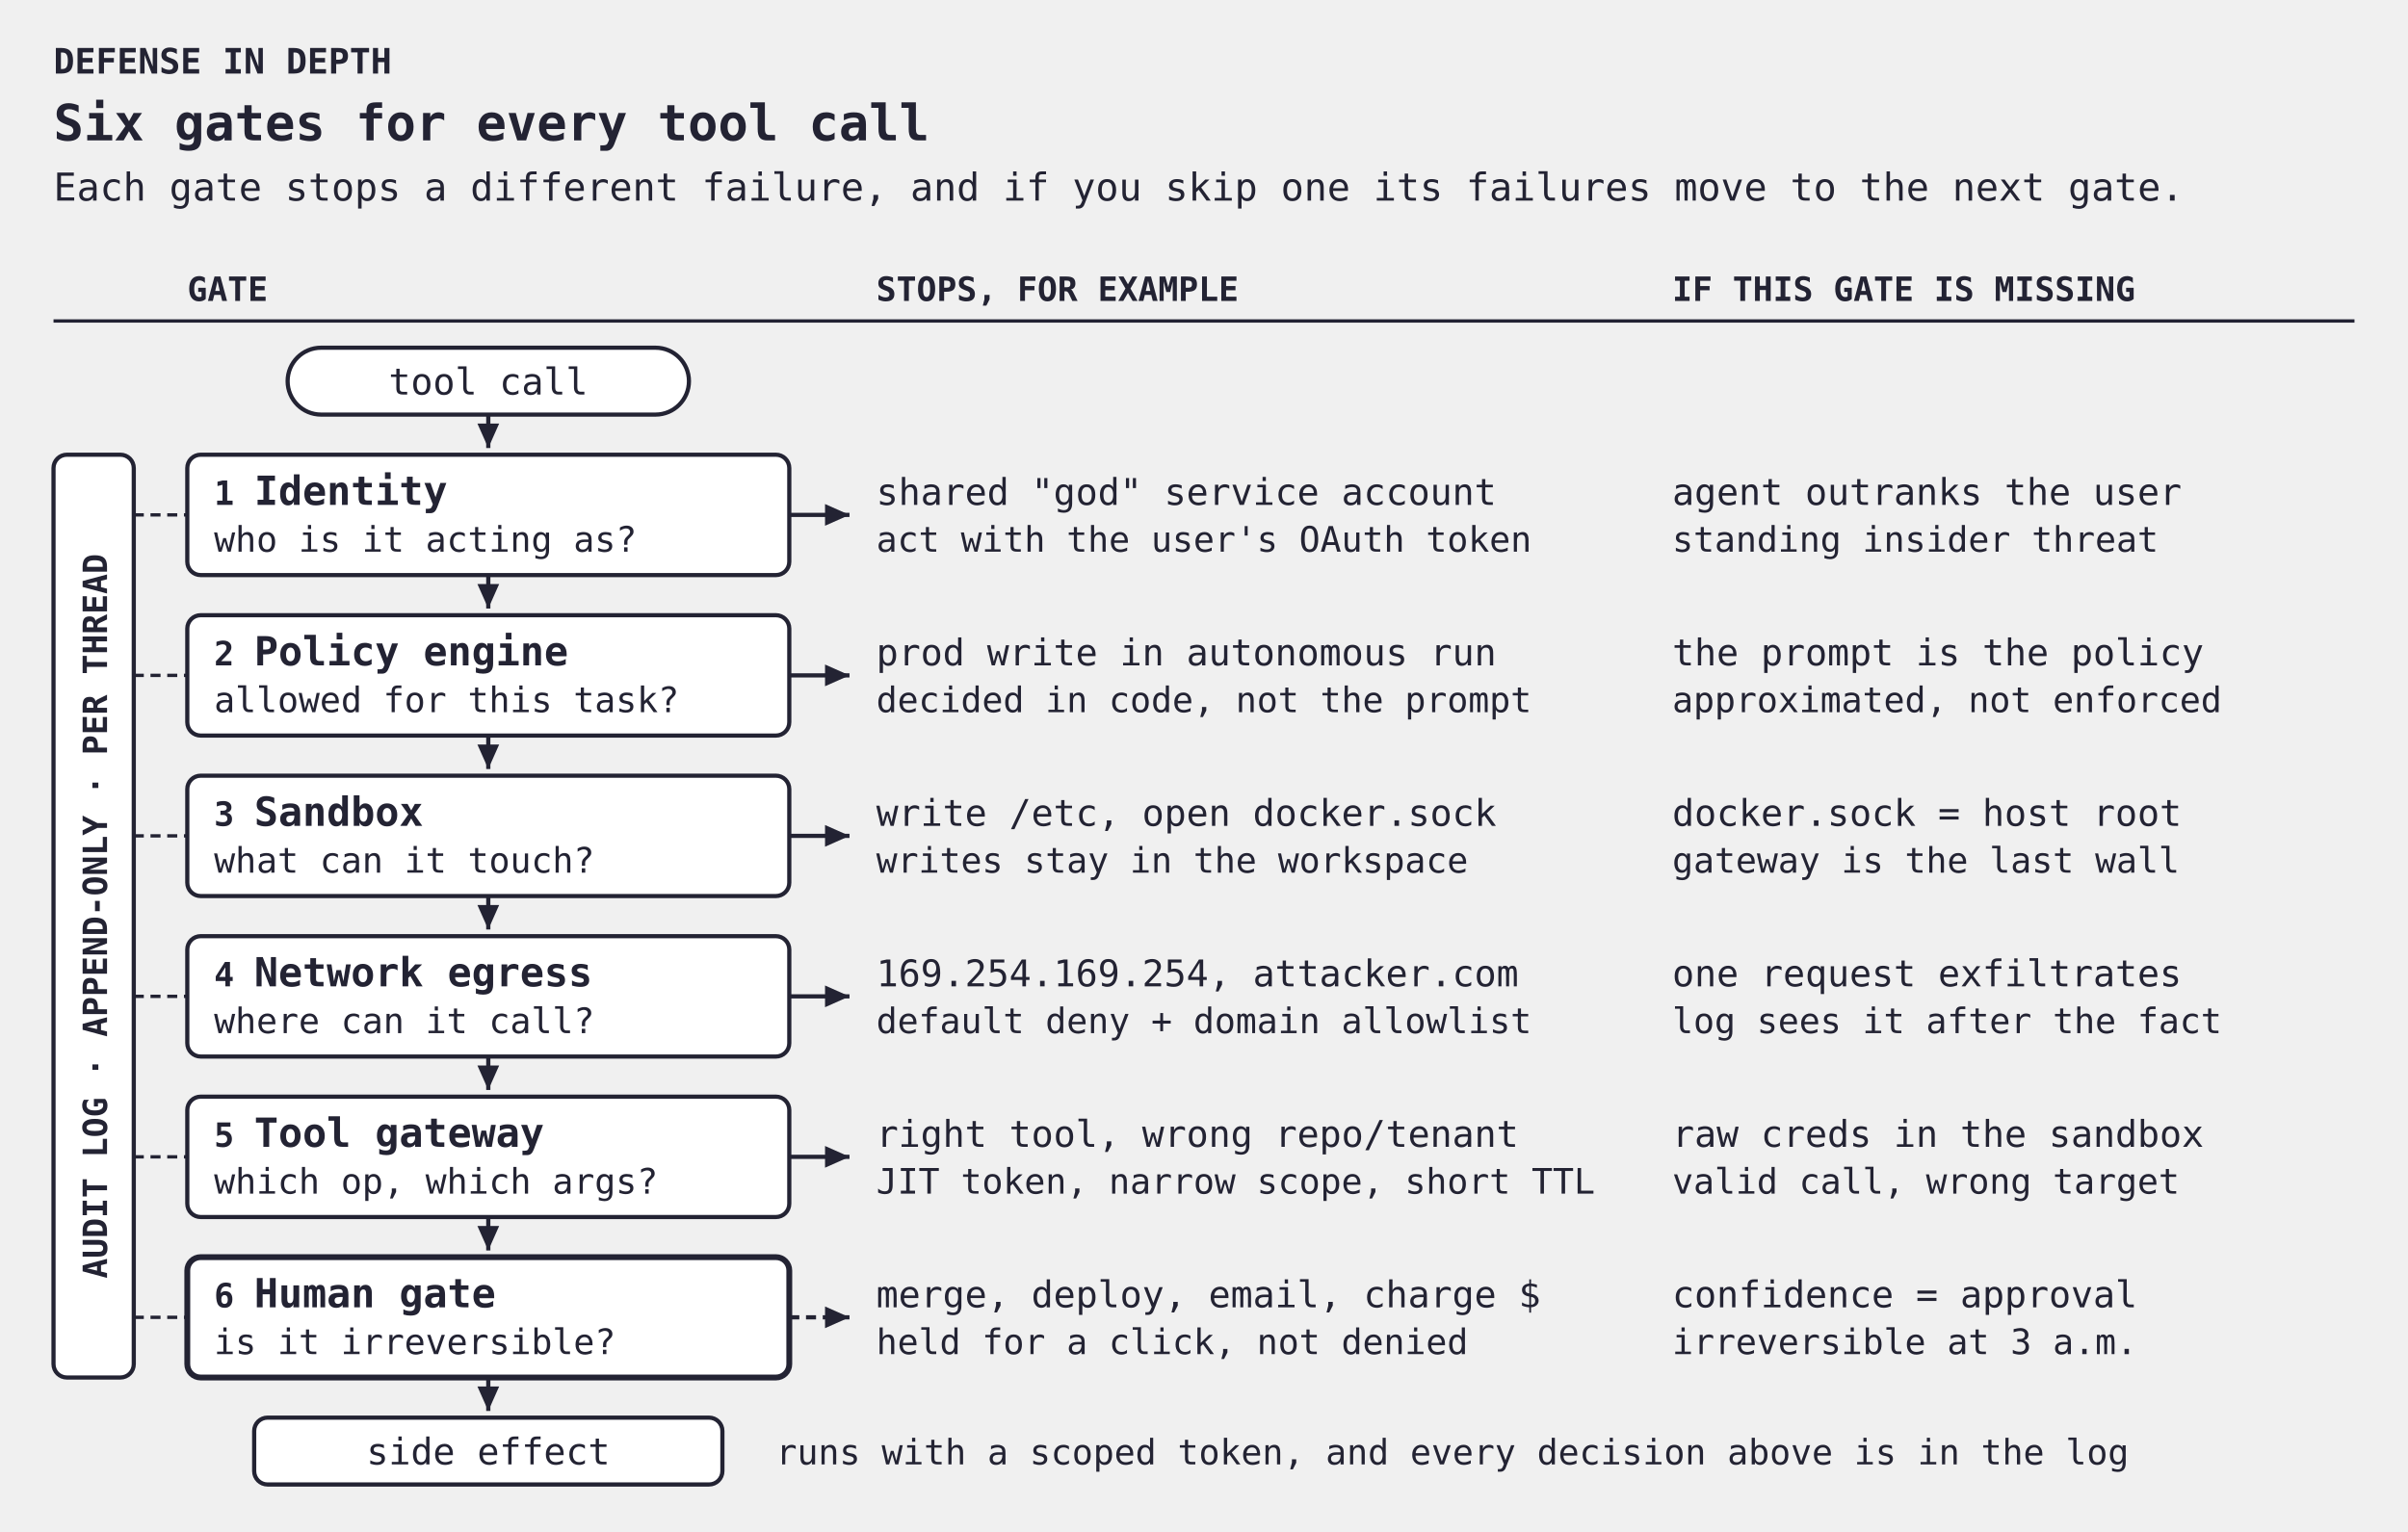
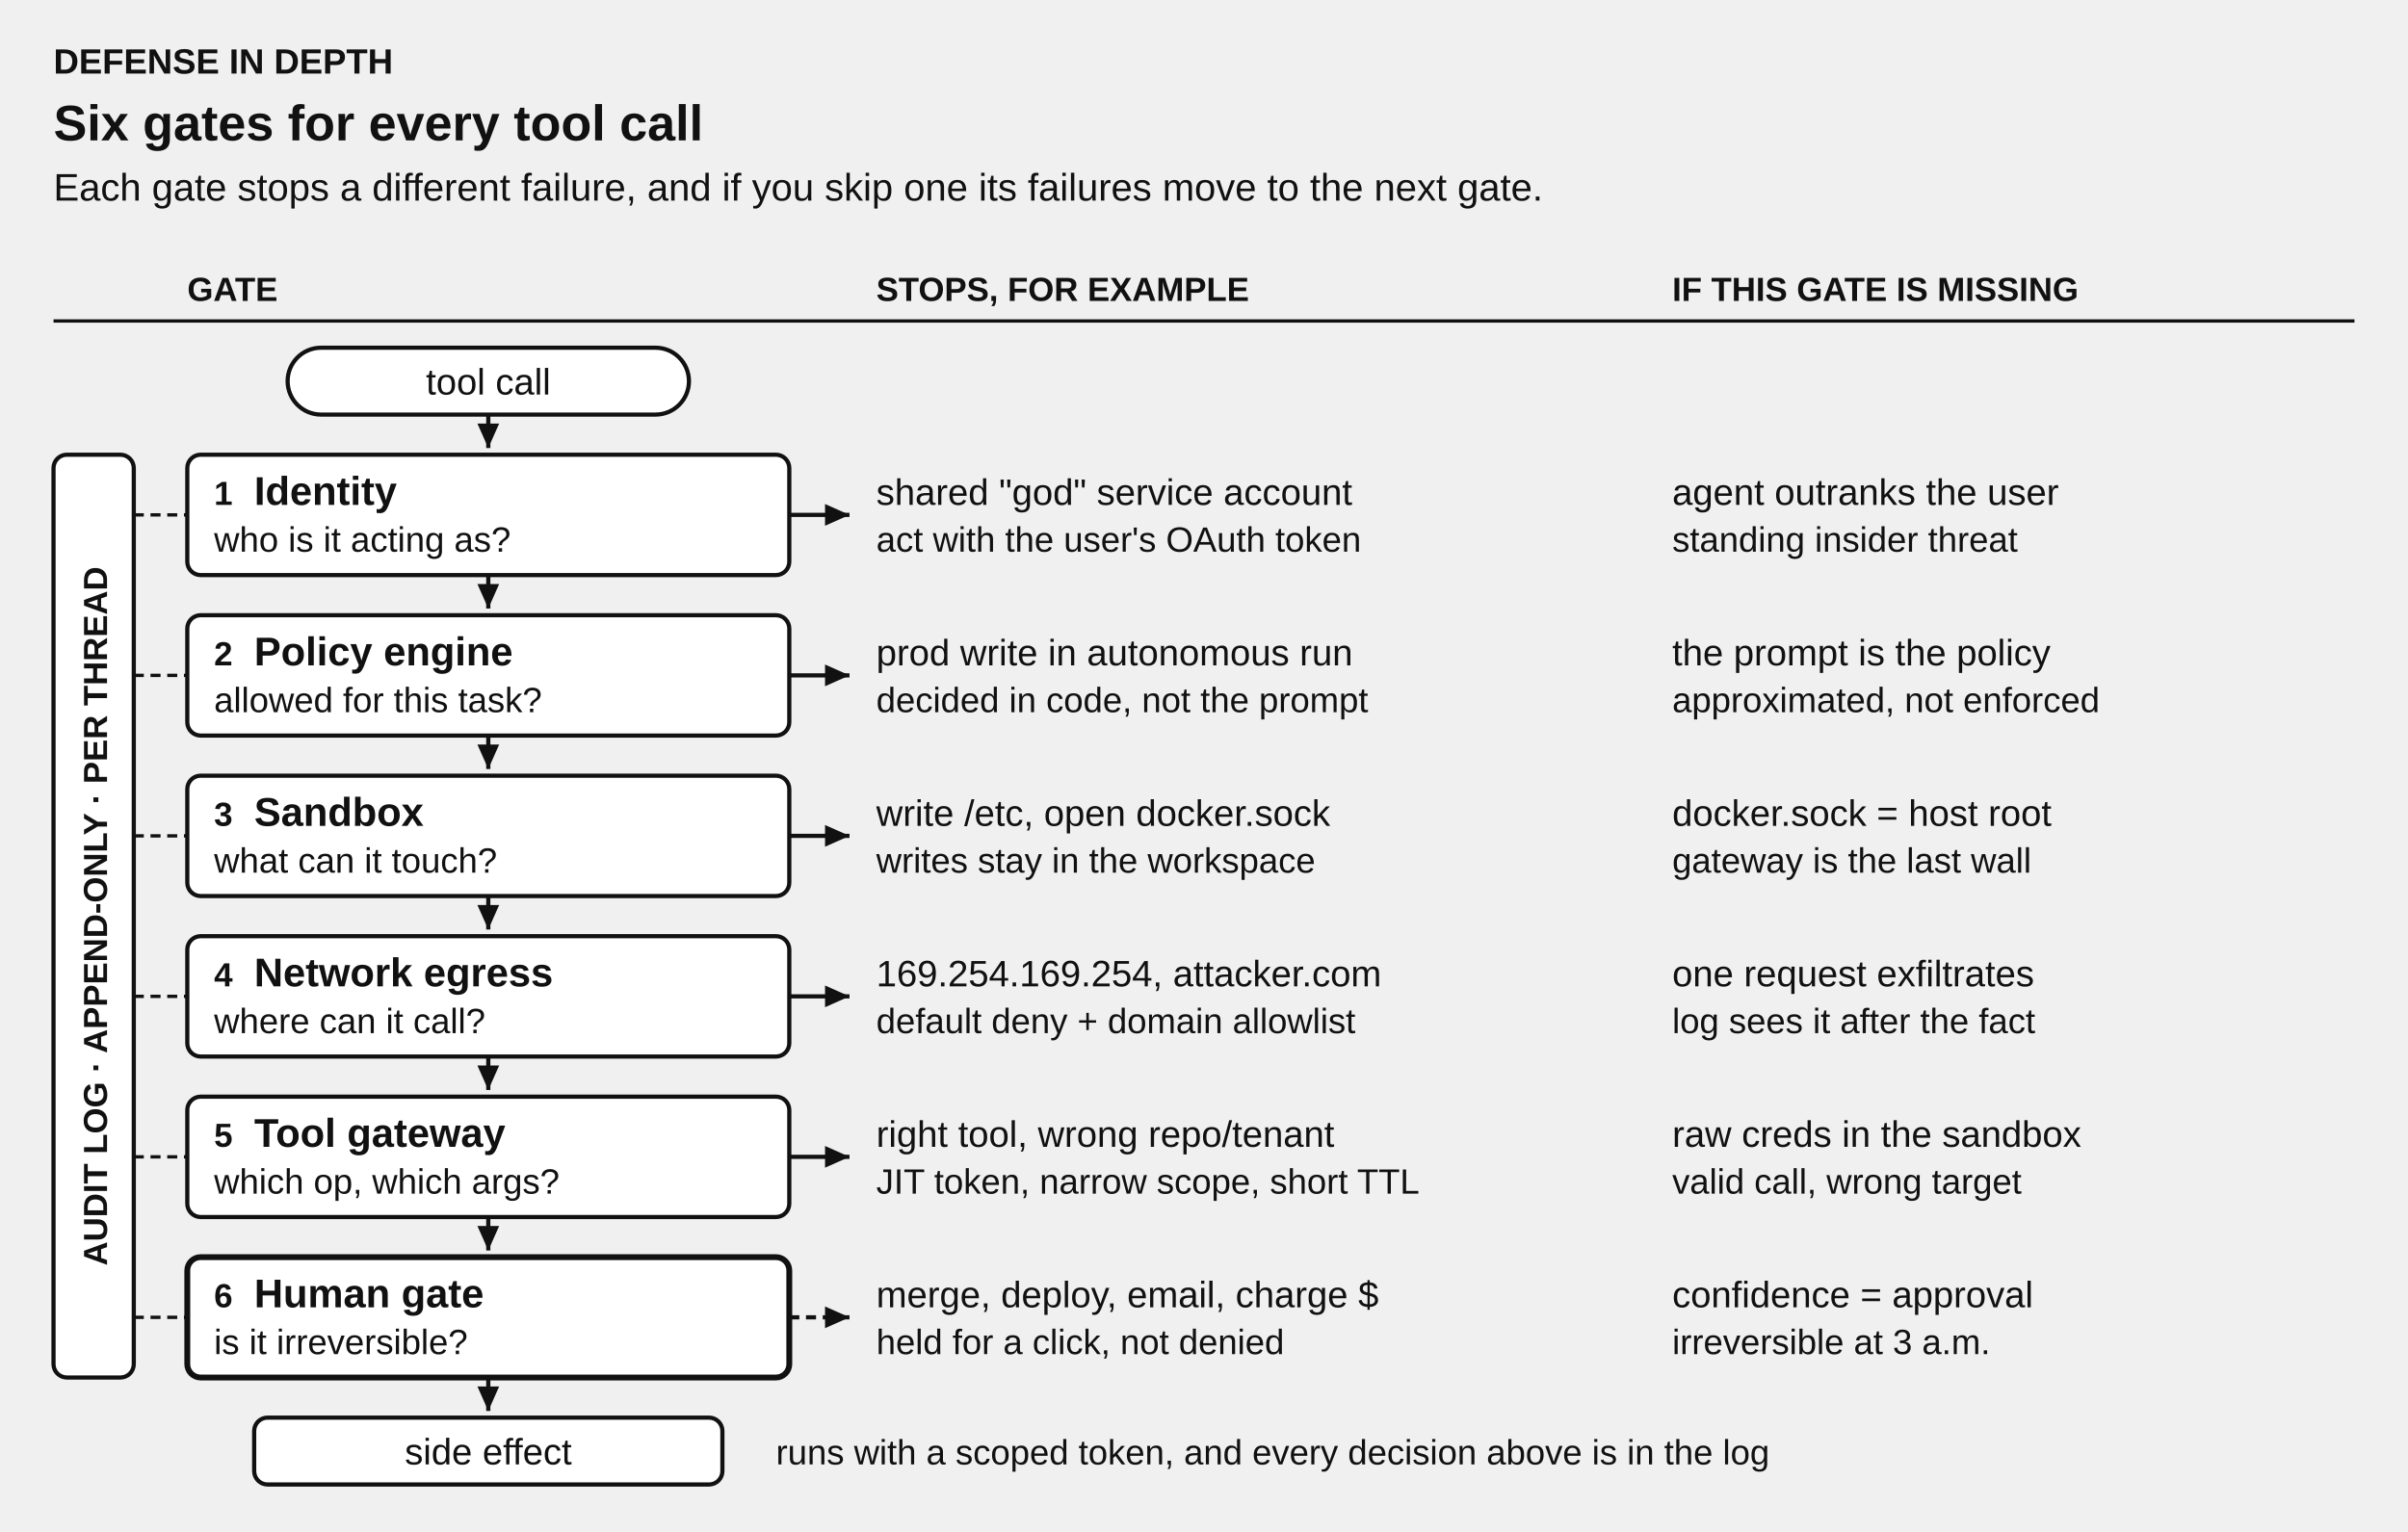
- <svg xmlns="http://www.w3.org/2000/svg" viewBox="0 0 720 458" role="img" aria-labelledby="title desc" font-family="'Roboto Mono', ui-monospace, SFMono-Regular, Menlo, Consolas, 'DejaVu Sans Mono', monospace">
+ <svg xmlns="http://www.w3.org/2000/svg" viewBox="0 0 720 458" role="img" aria-labelledby="title desc" font-family="'Public Sans', 'Helvetica Neue', Arial, sans-serif">
  <defs>
    <marker id="a" viewBox="0 0 10 10" refX="9" refY="5" markerWidth="6.5" markerHeight="6.5" orient="auto-start-reverse">
-       <path d="M0,1 L9,5 L0,9 z" fill="#232333" />
+       <path d="M0,1 L9,5 L0,9 z" fill="#111111" />
    </marker>
    <marker id="ar" viewBox="0 0 10 10" refX="9" refY="5" markerWidth="6.5" markerHeight="6.5" orient="auto-start-reverse">
-       <path d="M0,1 L9,5 L0,9 z" fill="#232333" />
+       <path d="M0,1 L9,5 L0,9 z" fill="#111111" />
    </marker>
  </defs>
  <style>
-     text { fill: #232333; font-size: 11px; }
-     .k { font-size: 10.5px; font-weight: 600; fill: #232333; }
+     text { fill: #111111; font-size: 11px; }
+     .k { font-size: 10.5px; font-weight: 600; fill: #111111; }
    .t { font-size: 15px; font-weight: 700; }
-     .c { font-size: 11.5px; fill: #232333; }
-     .lane { font-size: 10px; font-weight: 600; fill: #232333; }
-     .m { fill: #232333; font-size: 10.5px; }
+     .c { font-size: 11.5px; fill: #111111; }
+     .lane { font-size: 10px; font-weight: 600; fill: #111111; }
+     .m { fill: #111111; font-size: 10.5px; }
    .h { font-size: 12px; font-weight: 700; }
-     .red { fill: #232333; }
-     .gate { fill: #ffffff; stroke: #232333; stroke-width: 1.25; }
-     .num { font-size: 10px; font-weight: 700; fill: #232333; }
+     .red { fill: #111111; }
+     .gate { fill: #ffffff; stroke: #111111; stroke-width: 1.25; }
+     .num { font-size: 10px; font-weight: 700; fill: #111111; }
  </style>
  <text class="k" x="16" y="22">DEFENSE IN DEPTH</text>
  <text class="t" x="16" y="42">Six gates for every tool call</text>
  <text class="c" x="16" y="60">Each gate stops a different failure, and if you skip one its failures move to the next gate.</text>
  <text class="lane" x="56" y="90">GATE</text>
  <text class="lane" x="262" y="90">STOPS, FOR EXAMPLE</text>
  <text class="lane" x="500" y="90">IF THIS GATE IS MISSING</text>
-   <line x1="16" y1="96" x2="704" y2="96" stroke="#232333" stroke-width="1" />
-   <rect x="86" y="104" width="120" height="20" rx="10" fill="#ffffff" stroke="#232333" stroke-width="1.25" />
+   <line x1="16" y1="96" x2="704" y2="96" stroke="#111111" stroke-width="1" />
+   <rect x="86" y="104" width="120" height="20" rx="10" fill="#ffffff" stroke="#111111" stroke-width="1.25" />
  <text x="146" y="118" text-anchor="middle">tool call</text>
-   <line x1="146" y1="124" x2="146" y2="134" stroke="#232333" stroke-width="1.25" marker-end="url(#a)" />
-   <rect x="16" y="136" width="24" height="276" rx="4" fill="#ffffff" stroke="#232333" stroke-width="1.25" />
-   <text class="lane" transform="translate(32 274) rotate(-90)" text-anchor="middle" style="fill: #232333">AUDIT LOG · APPEND-ONLY · PER THREAD</text>
-   <g stroke="#232333" stroke-width="1" stroke-dasharray="3 2">
+   <line x1="146" y1="124" x2="146" y2="134" stroke="#111111" stroke-width="1.25" marker-end="url(#a)" />
+   <rect x="16" y="136" width="24" height="276" rx="4" fill="#ffffff" stroke="#111111" stroke-width="1.25" />
+   <text class="lane" transform="translate(32 274) rotate(-90)" text-anchor="middle" style="fill: #111111">AUDIT LOG · APPEND-ONLY · PER THREAD</text>
+   <g stroke="#111111" stroke-width="1" stroke-dasharray="3 2">
    <line x1="40" y1="154" x2="56" y2="154" />
    <line x1="40" y1="202" x2="56" y2="202" />
    <line x1="40" y1="250" x2="56" y2="250" />
    <line x1="40" y1="298" x2="56" y2="298" />
    <line x1="40" y1="346" x2="56" y2="346" />
    <line x1="40" y1="394" x2="56" y2="394" />
  </g>
  <g>
    <rect class="gate" x="56" y="136" width="180" height="36" rx="4" />
    <text class="num" x="64" y="151">1</text>
    <text class="h" x="76" y="151">Identity</text>
    <text class="m" x="64" y="165">who is it acting as?</text>
    <rect class="gate" x="56" y="184" width="180" height="36" rx="4" />
    <text class="num" x="64" y="199">2</text>
    <text class="h" x="76" y="199">Policy engine</text>
    <text class="m" x="64" y="213">allowed for this task?</text>
    <rect class="gate" x="56" y="232" width="180" height="36" rx="4" />
    <text class="num" x="64" y="247">3</text>
    <text class="h" x="76" y="247">Sandbox</text>
    <text class="m" x="64" y="261">what can it touch?</text>
    <rect class="gate" x="56" y="280" width="180" height="36" rx="4" />
    <text class="num" x="64" y="295">4</text>
    <text class="h" x="76" y="295">Network egress</text>
    <text class="m" x="64" y="309">where can it call?</text>
    <rect class="gate" x="56" y="328" width="180" height="36" rx="4" />
    <text class="num" x="64" y="343">5</text>
    <text class="h" x="76" y="343">Tool gateway</text>
    <text class="m" x="64" y="357">which op, which args?</text>
-     <rect class="gate" x="56" y="376" width="180" height="36" rx="4" style="stroke: #232333;stroke-width:1.75" />
+     <rect class="gate" x="56" y="376" width="180" height="36" rx="4" style="stroke: #111111;stroke-width:1.75" />
    <text class="num" x="64" y="391">6</text>
    <text class="h" x="76" y="391">Human gate</text>
    <text class="m" x="64" y="405">is it irreversible?</text>
  </g>
-   <g stroke="#232333" stroke-width="1.25" marker-end="url(#a)">
+   <g stroke="#111111" stroke-width="1.25" marker-end="url(#a)">
    <line x1="146" y1="172" x2="146" y2="182" />
    <line x1="146" y1="220" x2="146" y2="230" />
    <line x1="146" y1="268" x2="146" y2="278" />
    <line x1="146" y1="316" x2="146" y2="326" />
    <line x1="146" y1="364" x2="146" y2="374" />
    <line x1="146" y1="412" x2="146" y2="422" />
  </g>
-   <g stroke="#232333" stroke-width="1.25" marker-end="url(#ar)">
+   <g stroke="#111111" stroke-width="1.25" marker-end="url(#ar)">
    <line x1="236" y1="154" x2="254" y2="154" />
    <line x1="236" y1="202" x2="254" y2="202" />
    <line x1="236" y1="250" x2="254" y2="250" />
    <line x1="236" y1="298" x2="254" y2="298" />
    <line x1="236" y1="346" x2="254" y2="346" />
    <line x1="236" y1="394" x2="254" y2="394" stroke-dasharray="3 2" />
  </g>
  <text class="red" x="262" y="151">shared "god" service account</text>
  <text class="m" x="262" y="165">act with the user's OAuth token</text>
  <text class="red" x="262" y="199">prod write in autonomous run</text>
  <text class="m" x="262" y="213">decided in code, not the prompt</text>
  <text class="red" x="262" y="247">write /etc, open docker.sock</text>
  <text class="m" x="262" y="261">writes stay in the workspace</text>
  <text class="red" x="262" y="295">169.254.169.254, attacker.com</text>
  <text class="m" x="262" y="309">default deny + domain allowlist</text>
  <text class="red" x="262" y="343">right tool, wrong repo/tenant</text>
  <text class="m" x="262" y="357">JIT token, narrow scope, short TTL</text>
  <text class="red" x="262" y="391">merge, deploy, email, charge $</text>
  <text class="m" x="262" y="405">held for a click, not denied</text>
  <g>
    <text x="500" y="151">agent outranks the user</text>
    <text class="m" x="500" y="165">standing insider threat</text>
    <text x="500" y="199">the prompt is the policy</text>
    <text class="m" x="500" y="213">approximated, not enforced</text>
    <text x="500" y="247">docker.sock = host root</text>
    <text class="m" x="500" y="261">gateway is the last wall</text>
    <text x="500" y="295">one request exfiltrates</text>
    <text class="m" x="500" y="309">log sees it after the fact</text>
    <text x="500" y="343">raw creds in the sandbox</text>
    <text class="m" x="500" y="357">valid call, wrong target</text>
    <text x="500" y="391">confidence = approval</text>
    <text class="m" x="500" y="405">irreversible at 3 a.m.</text>
  </g>
-   <rect x="76" y="424" width="140" height="20" rx="4" fill="#ffffff" stroke="#232333" stroke-width="1.25" />
+   <rect x="76" y="424" width="140" height="20" rx="4" fill="#ffffff" stroke="#111111" stroke-width="1.25" />
  <text x="146" y="438" text-anchor="middle">side effect</text>
  <text class="m" x="232" y="438">runs with a scoped token, and every decision above is in the log</text>
</svg>
